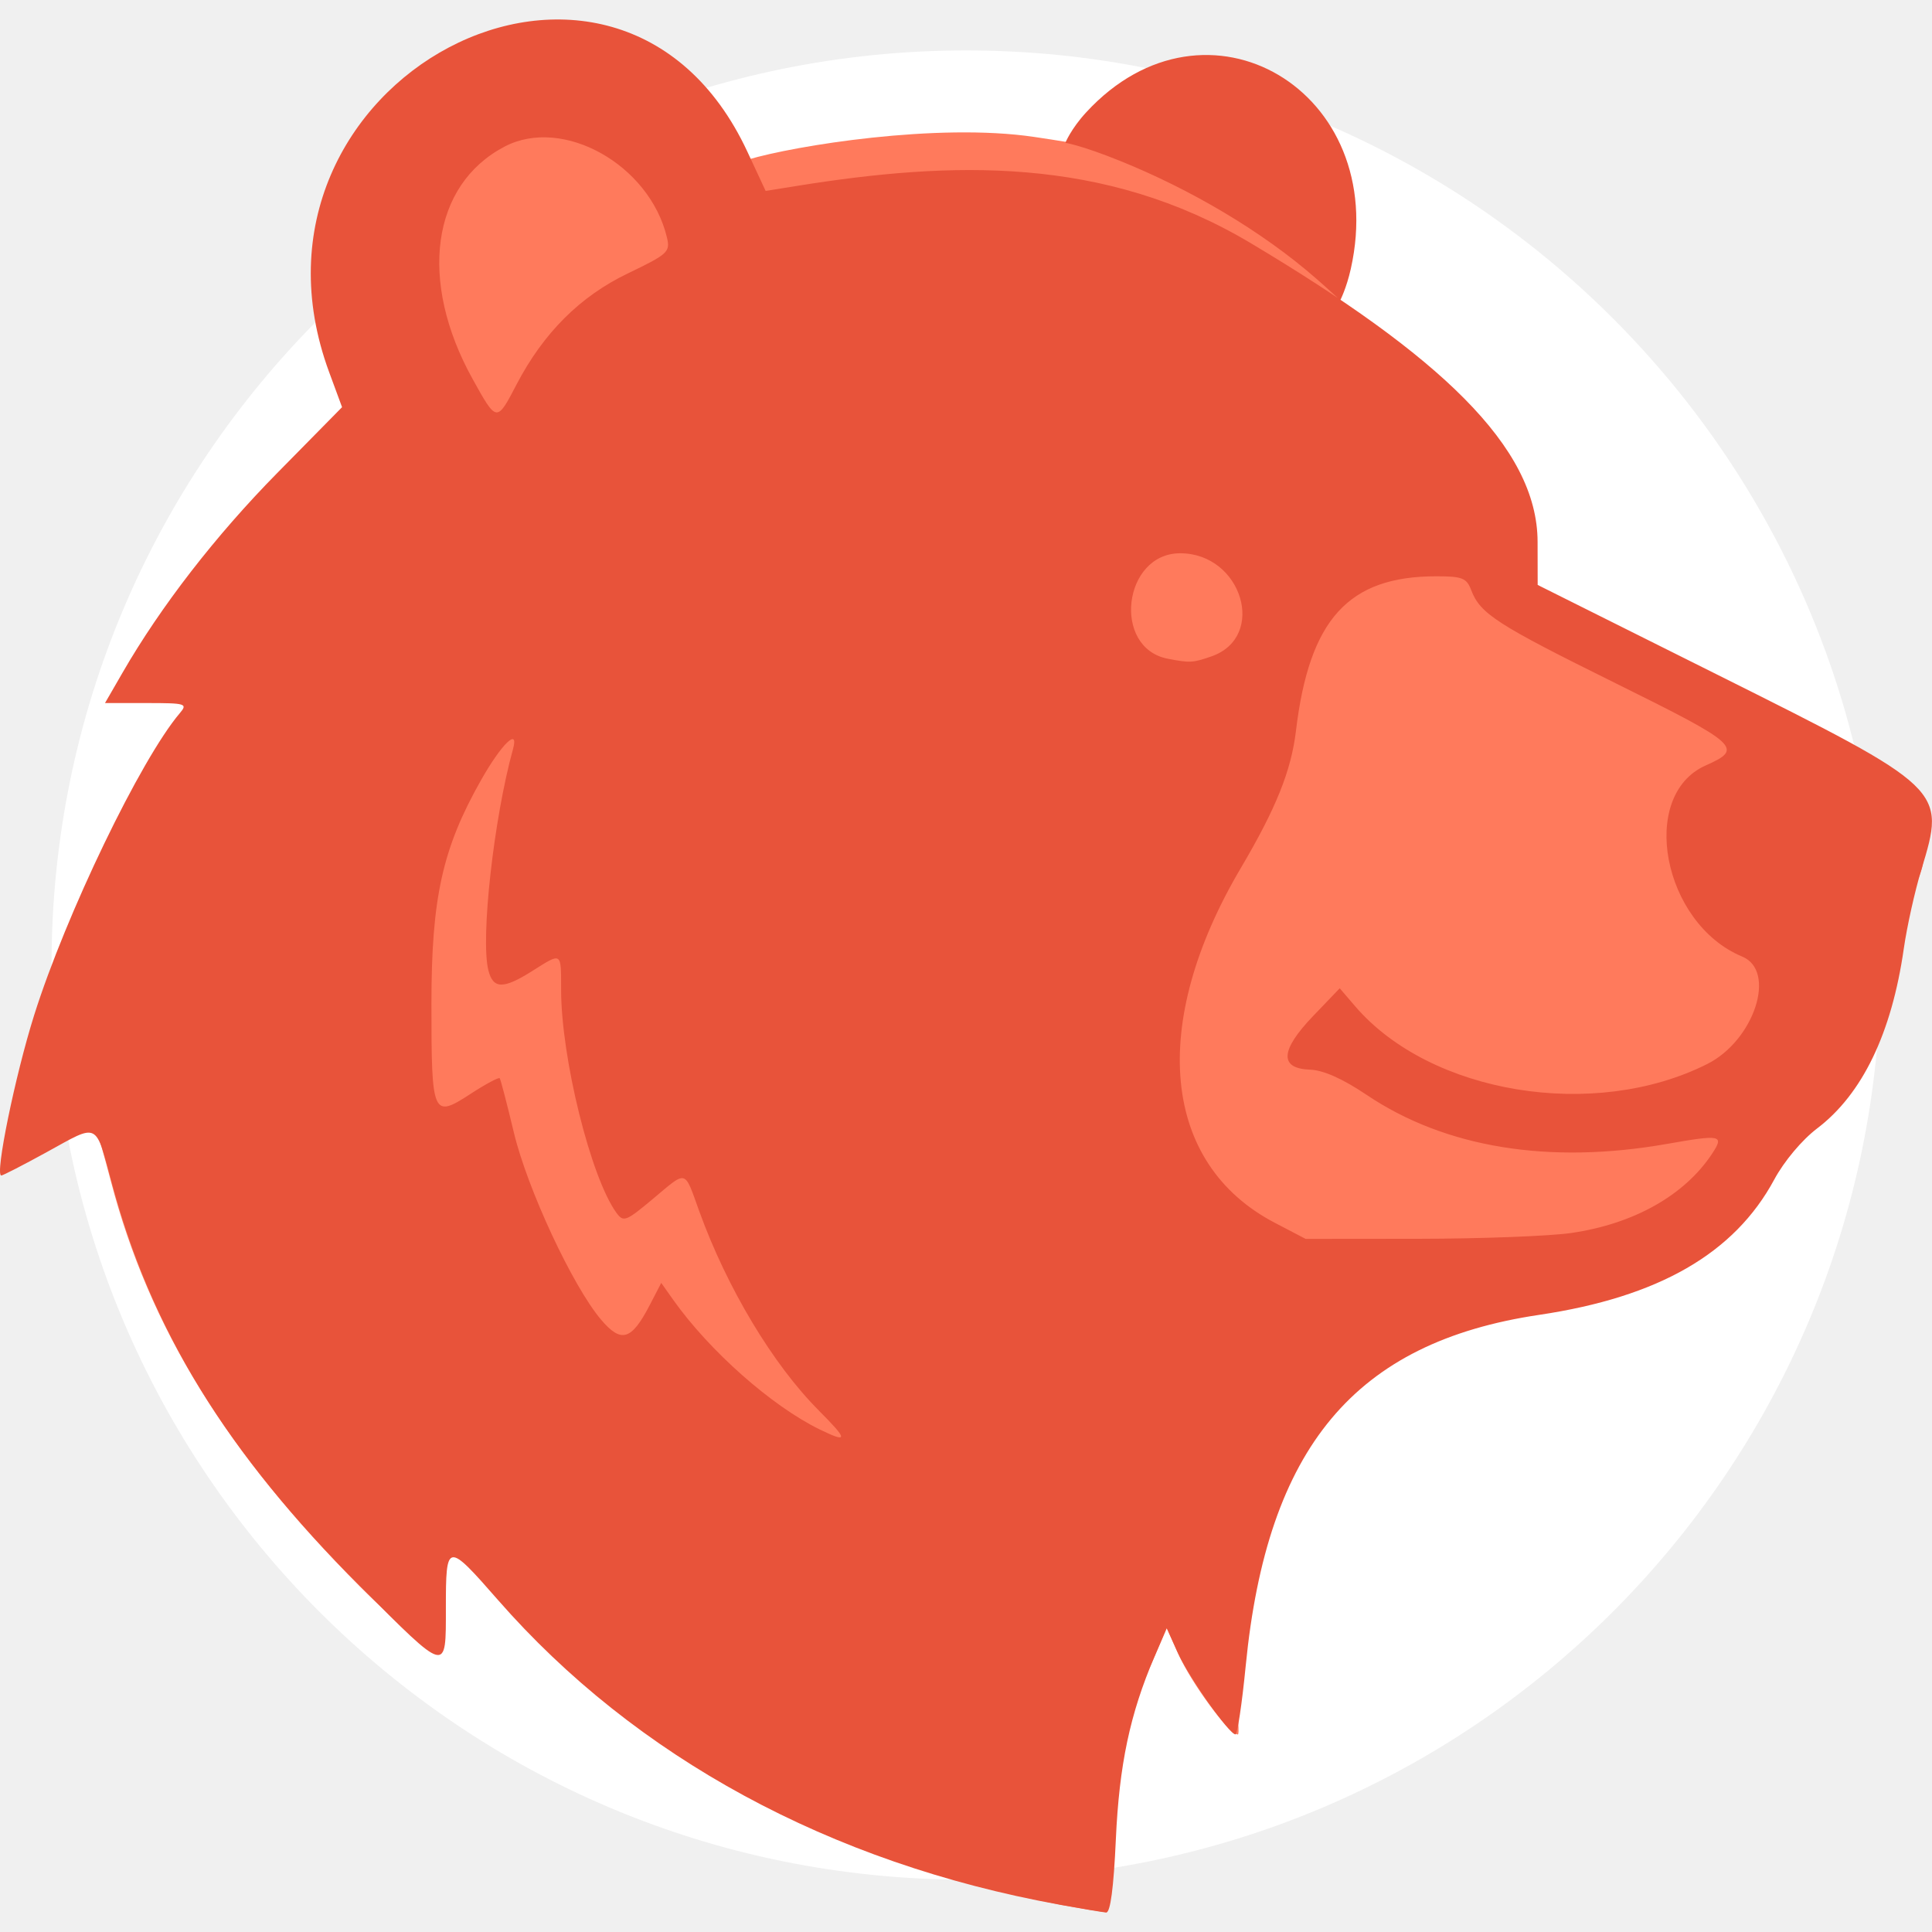
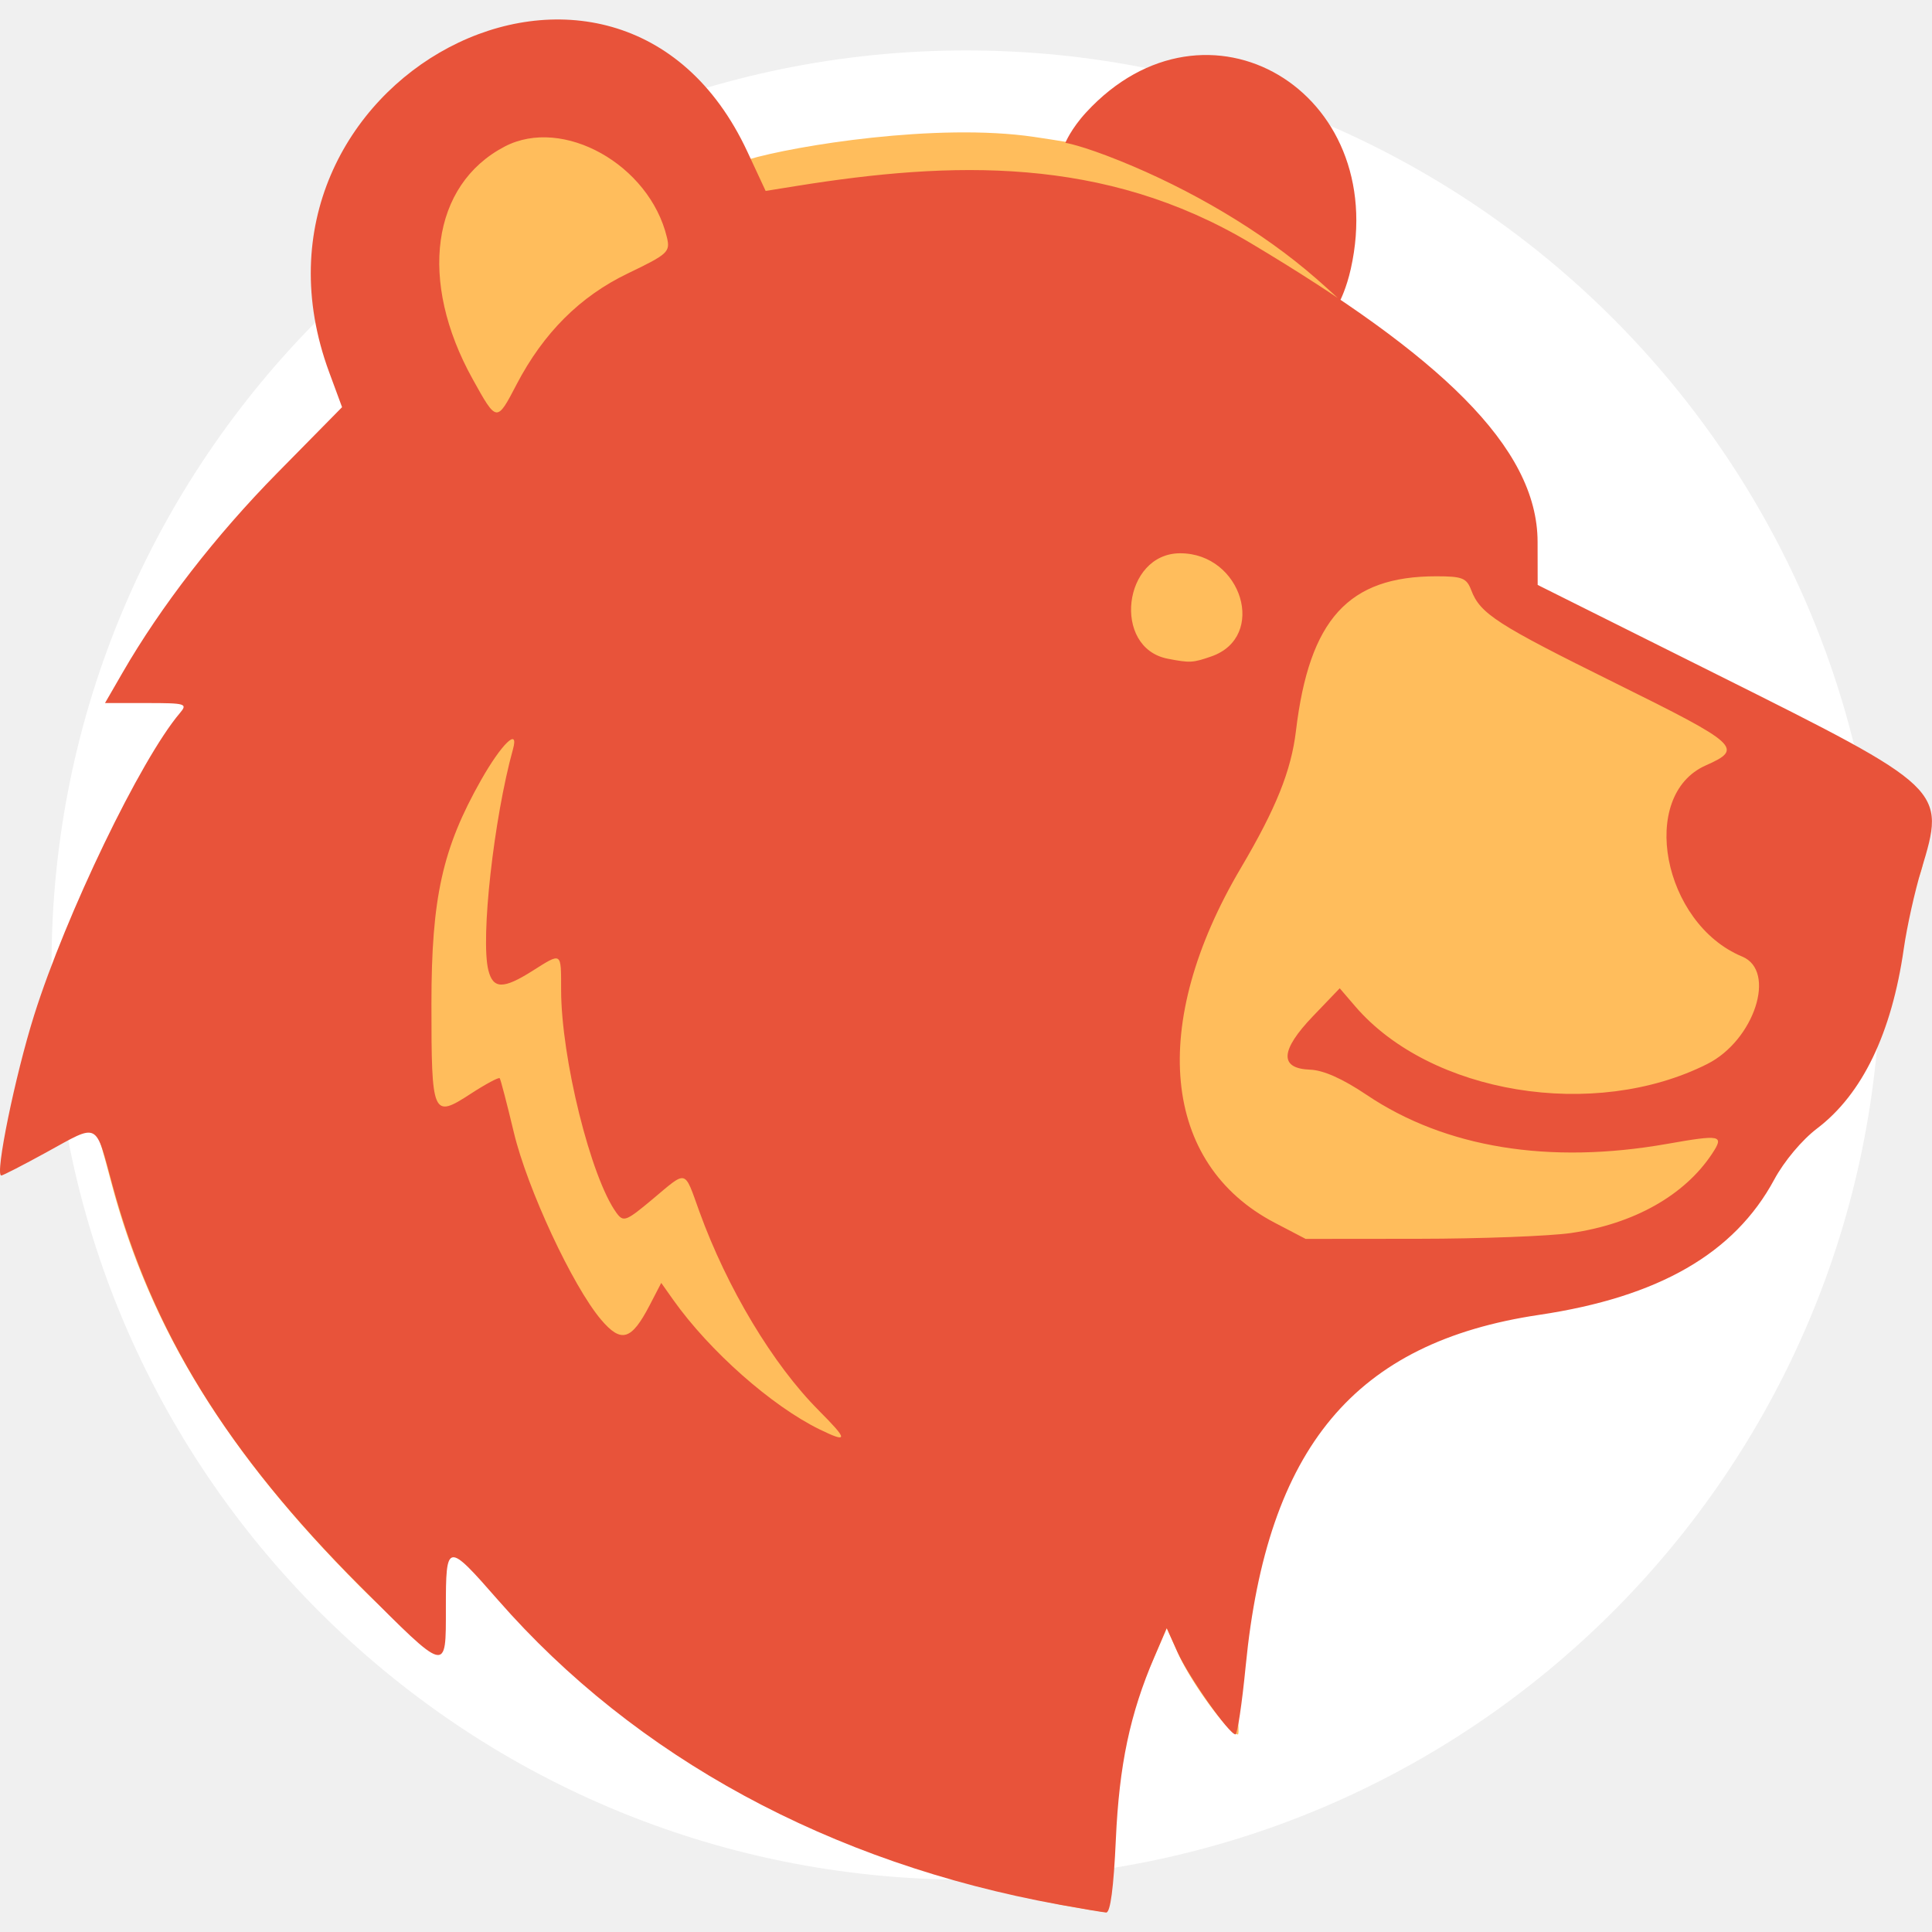
- <svg xmlns="http://www.w3.org/2000/svg" viewBox="0 0 88.72 86.93" width="64" height="64">
-   <g transform="translate(-66.134,-84.779)">
-     <circle cx="110.5" cy="128.2" r="42" fill="white" />
-     <path fill="#FF7A5C" d="m 115.978,171.553 c -11.211,-1.831 -19.614,-7.902 -26.131,-15.354 -2.409,-2.754 -4.375,-4.038 -4.422,-0.608 -0.035,2.517 1.186,5.103 -2.779,1.128 -6.132,-6.149 -9.67,-11.911 -11.42,-18.595 -0.323,-1.232 -0.627,-2.292 -0.676,-2.355 -0.049,-0.063 -0.339,-0.256 -1.51,0.368 -2.534,1.35 -2.605,1.175 -2.17,-1.286 1.041,-5.892 5.807,-11.06 7.445,-17.201 l 0.41,-1.538 -1.404,-0.24 c -1.025,0.058 -1.576,-0.268 -1.576,-0.397 0,-0.911 5.633,-5.718 7.723,-9.106 l 2.915,-3.619 -0.114,-1.842 c -0.812,-13.127 9.041,-21.529 16.092,-10.804 0.75,1.141 1.846,1.19 2.12,1.109 2.146,-0.64 8.686,-1.7 13.14,-1.042 8.793,1.298 9.258,2.517 14.05,7.484 4.287,3.13 8.111,8.395 8.743,11.555 l 0.307,1.538 7.143,4.07 c 1.899,1.082 11.631,5.26 10.514,8.988 -0.29,0.967 -1.127,2.304 -1.225,3.031 -0.587,4.385 -3.088,7.254 -4.995,7.859 -0.27,0.086 -0.518,1.119 -0.847,1.804 -1.572,3.269 -5.325,6.478 -9.866,7.196 -4.354,0.689 -4.896,1.351 -6.467,2.181 -4.186,2.21 -8.041,6.266 -8.281,12.877 -0.053,1.466 0.447,4.779 0.28,4.779 -0.398,0 -2.128,-2.343 -2.742,-3.714 l -0.522,-1.167 -0.567,1.316 c -1.014,2.352 -2.246,4.137 -2.41,7.476 -0.104,2.128 0.386,4.278 0.194,4.254 -0.161,-0.02 -0.59,-0.085 -0.954,-0.144 z" />
-     <path fill="#E8533A" d="m 114.759,171.343 c -10.507,-1.908 -19.432,-6.754 -25.758,-13.986 -2.343,-2.678 -2.392,-2.671 -2.392,0.368 0,3.018 0.096,3.042 -3.947,-1.008 -6.08,-6.09 -9.517,-11.649 -11.347,-18.354 -0.826,-3.027 -0.596,-2.91 -3.063,-1.556 -1.061,0.582 -1.987,1.058 -2.059,1.058 -0.305,0 0.636,-4.592 1.508,-7.359 1.462,-4.641 4.897,-11.763 6.691,-13.874 0.369,-0.435 0.276,-0.463 -1.521,-0.463 h -1.915 l 0.802,-1.389 c 1.763,-3.055 4.277,-6.301 7.107,-9.175 l 2.977,-3.023 -0.593,-1.607 C 76.303,87.563 94.467,77.988 100.455,90.851 l 0.838,1.801 1.418,-0.228 c 7.109,-1.141 14.12,-1.394 20.854,2.623 8.626,5.147 13.167,9.341 13.177,13.714 l 0.004,1.984 8.202,4.097 c 10.544,5.267 10.544,5.267 9.415,8.986 -0.298,0.981 -0.659,2.606 -0.803,3.611 -0.557,3.891 -1.905,6.689 -3.982,8.265 -0.695,0.528 -1.514,1.504 -1.968,2.346 -1.828,3.394 -5.308,5.397 -10.795,6.214 -8.465,1.26 -12.494,6.081 -13.477,16.124 -0.169,1.728 -0.381,3.141 -0.471,3.141 -0.289,0 -2.161,-2.661 -2.666,-3.789 l -0.489,-1.091 -0.56,1.306 c -1.129,2.635 -1.622,4.964 -1.777,8.404 -0.1,2.22 -0.252,3.365 -0.445,3.35 -0.161,-0.013 -1.139,-0.177 -2.173,-0.365 z m -11.02,-22.684 c -2.102,-2.102 -4.214,-5.619 -5.489,-9.14 -0.71,-1.962 -0.537,-1.917 -2.157,-0.561 -1.209,1.012 -1.33,1.058 -1.648,0.625 -1.177,-1.61 -2.542,-7.11 -2.544,-10.25 -9.76e-4,-1.755 0.046,-1.725 -1.324,-0.86 -1.334,0.842 -1.799,0.834 -2.017,-0.035 -0.365,-1.454 0.25,-6.972 1.131,-10.151 0.285,-1.028 -0.526,-0.243 -1.467,1.42 -1.774,3.135 -2.278,5.408 -2.278,10.274 0,5.151 0.052,5.27 1.797,4.135 0.694,-0.451 1.296,-0.774 1.339,-0.718 0.043,0.056 0.334,1.174 0.647,2.484 0.617,2.587 2.702,7.062 4.004,8.599 0.929,1.096 1.395,0.958 2.236,-0.662 l 0.53,-1.022 0.544,0.769 c 1.668,2.355 4.531,4.888 6.747,5.967 1.303,0.634 1.293,0.473 -0.053,-0.873 z m 34.55,-8.155 c 2.87,-0.415 5.205,-1.729 6.466,-3.639 0.566,-0.858 0.42,-0.89 -2.073,-0.451 -5.418,0.953 -10.182,0.176 -13.789,-2.251 -1.105,-0.743 -1.985,-1.136 -2.597,-1.158 -1.423,-0.052 -1.378,-0.882 0.135,-2.46 l 1.225,-1.278 0.709,0.826 c 3.458,4.03 10.987,5.264 16.173,2.649 2.16,-1.089 3.193,-4.272 1.6,-4.931 -3.655,-1.514 -4.777,-7.405 -1.671,-8.779 1.744,-0.772 1.533,-0.964 -4.147,-3.775 -5.456,-2.7 -6.213,-3.188 -6.626,-4.273 -0.212,-0.558 -0.409,-0.636 -1.607,-0.636 -4.036,0 -5.828,1.976 -6.441,7.098 -0.219,1.831 -0.914,3.561 -2.535,6.305 -4.237,7.174 -3.623,13.575 1.562,16.284 l 1.418,0.741 5.195,-0.005 c 2.857,-0.003 6.008,-0.123 7.001,-0.266 z M 121.765,114.026 c 2.566,-0.894 1.402,-4.735 -1.435,-4.735 -2.628,0 -3.142,4.344 -0.573,4.842 1.024,0.198 1.152,0.191 2.008,-0.107 z M 89.851,101.546 c 1.241,-2.376 2.918,-4.05 5.114,-5.106 1.849,-0.89 1.954,-0.986 1.795,-1.654 -0.798,-3.342 -4.776,-5.57 -7.451,-4.172 -3.364,1.757 -3.972,6.168 -1.473,10.673 1.109,2 1.107,2 2.016,0.259 z m 36.729,-4.865 c -2.509,-2.196 -5.812,-4.119 -9.024,-5.414 -1.798,-0.725 -2.499,-0.824 -2.499,-0.824 0,0 0.257,-0.642 0.958,-1.402 5.517,-5.985 13.977,-0.98 12.15,7.188 -0.201,0.897 -0.486,1.446 -0.486,1.446 0,0 -0.462,-0.437 -1.098,-0.994 z" />
+ <svg xmlns="http://www.w3.org/2000/svg" viewBox="0 0 88.72 86.93" width="64" height="64" version="1.1" id="svg2">
+   <defs id="defs2" />
+   <g transform="translate(-66.134,-84.779)" id="g2">
+     <circle cx="110.5" cy="128.2" r="42" fill="white" id="circle1" />
+     <path fill="#FF7A5C" d="m 115.978,171.553 c -11.211,-1.831 -19.614,-7.902 -26.131,-15.354 -2.409,-2.754 -4.375,-4.038 -4.422,-0.608 -0.035,2.517 1.186,5.103 -2.779,1.128 -6.132,-6.149 -9.67,-11.911 -11.42,-18.595 -0.323,-1.232 -0.627,-2.292 -0.676,-2.355 -0.049,-0.063 -0.339,-0.256 -1.51,0.368 -2.534,1.35 -2.605,1.175 -2.17,-1.286 1.041,-5.892 5.807,-11.06 7.445,-17.201 l 0.41,-1.538 -1.404,-0.24 c -1.025,0.058 -1.576,-0.268 -1.576,-0.397 0,-0.911 5.633,-5.718 7.723,-9.106 l 2.915,-3.619 -0.114,-1.842 c -0.812,-13.127 9.041,-21.529 16.092,-10.804 0.75,1.141 1.846,1.19 2.12,1.109 2.146,-0.64 8.686,-1.7 13.14,-1.042 8.793,1.298 9.258,2.517 14.05,7.484 4.287,3.13 8.111,8.395 8.743,11.555 l 0.307,1.538 7.143,4.07 c 1.899,1.082 11.631,5.26 10.514,8.988 -0.29,0.967 -1.127,2.304 -1.225,3.031 -0.587,4.385 -3.088,7.254 -4.995,7.859 -0.27,0.086 -0.518,1.119 -0.847,1.804 -1.572,3.269 -5.325,6.478 -9.866,7.196 -4.354,0.689 -4.896,1.351 -6.467,2.181 -4.186,2.21 -8.041,6.266 -8.281,12.877 -0.053,1.466 0.447,4.779 0.28,4.779 -0.398,0 -2.128,-2.343 -2.742,-3.714 l -0.522,-1.167 -0.567,1.316 c -1.014,2.352 -2.246,4.137 -2.41,7.476 -0.104,2.128 0.386,4.278 0.194,4.254 -0.161,-0.02 -0.59,-0.085 -0.954,-0.144 z" id="path1" style="fill:#ffbd5c;fill-opacity:1" />
+     <path fill="#E8533A" d="m 114.759,171.343 c -10.507,-1.908 -19.432,-6.754 -25.758,-13.986 -2.343,-2.678 -2.392,-2.671 -2.392,0.368 0,3.018 0.096,3.042 -3.947,-1.008 -6.08,-6.09 -9.517,-11.649 -11.347,-18.354 -0.826,-3.027 -0.596,-2.91 -3.063,-1.556 -1.061,0.582 -1.987,1.058 -2.059,1.058 -0.305,0 0.636,-4.592 1.508,-7.359 1.462,-4.641 4.897,-11.763 6.691,-13.874 0.369,-0.435 0.276,-0.463 -1.521,-0.463 h -1.915 l 0.802,-1.389 c 1.763,-3.055 4.277,-6.301 7.107,-9.175 l 2.977,-3.023 -0.593,-1.607 C 76.303,87.563 94.467,77.988 100.455,90.851 l 0.838,1.801 1.418,-0.228 c 7.109,-1.141 14.12,-1.394 20.854,2.623 8.626,5.147 13.167,9.341 13.177,13.714 l 0.004,1.984 8.202,4.097 c 10.544,5.267 10.544,5.267 9.415,8.986 -0.298,0.981 -0.659,2.606 -0.803,3.611 -0.557,3.891 -1.905,6.689 -3.982,8.265 -0.695,0.528 -1.514,1.504 -1.968,2.346 -1.828,3.394 -5.308,5.397 -10.795,6.214 -8.465,1.26 -12.494,6.081 -13.477,16.124 -0.169,1.728 -0.381,3.141 -0.471,3.141 -0.289,0 -2.161,-2.661 -2.666,-3.789 l -0.489,-1.091 -0.56,1.306 c -1.129,2.635 -1.622,4.964 -1.777,8.404 -0.1,2.22 -0.252,3.365 -0.445,3.35 -0.161,-0.013 -1.139,-0.177 -2.173,-0.365 z m -11.02,-22.684 c -2.102,-2.102 -4.214,-5.619 -5.489,-9.14 -0.71,-1.962 -0.537,-1.917 -2.157,-0.561 -1.209,1.012 -1.33,1.058 -1.648,0.625 -1.177,-1.61 -2.542,-7.11 -2.544,-10.25 -9.76e-4,-1.755 0.046,-1.725 -1.324,-0.86 -1.334,0.842 -1.799,0.834 -2.017,-0.035 -0.365,-1.454 0.25,-6.972 1.131,-10.151 0.285,-1.028 -0.526,-0.243 -1.467,1.42 -1.774,3.135 -2.278,5.408 -2.278,10.274 0,5.151 0.052,5.27 1.797,4.135 0.694,-0.451 1.296,-0.774 1.339,-0.718 0.043,0.056 0.334,1.174 0.647,2.484 0.617,2.587 2.702,7.062 4.004,8.599 0.929,1.096 1.395,0.958 2.236,-0.662 l 0.53,-1.022 0.544,0.769 c 1.668,2.355 4.531,4.888 6.747,5.967 1.303,0.634 1.293,0.473 -0.053,-0.873 z m 34.55,-8.155 c 2.87,-0.415 5.205,-1.729 6.466,-3.639 0.566,-0.858 0.42,-0.89 -2.073,-0.451 -5.418,0.953 -10.182,0.176 -13.789,-2.251 -1.105,-0.743 -1.985,-1.136 -2.597,-1.158 -1.423,-0.052 -1.378,-0.882 0.135,-2.46 l 1.225,-1.278 0.709,0.826 c 3.458,4.03 10.987,5.264 16.173,2.649 2.16,-1.089 3.193,-4.272 1.6,-4.931 -3.655,-1.514 -4.777,-7.405 -1.671,-8.779 1.744,-0.772 1.533,-0.964 -4.147,-3.775 -5.456,-2.7 -6.213,-3.188 -6.626,-4.273 -0.212,-0.558 -0.409,-0.636 -1.607,-0.636 -4.036,0 -5.828,1.976 -6.441,7.098 -0.219,1.831 -0.914,3.561 -2.535,6.305 -4.237,7.174 -3.623,13.575 1.562,16.284 l 1.418,0.741 5.195,-0.005 c 2.857,-0.003 6.008,-0.123 7.001,-0.266 z M 121.765,114.026 c 2.566,-0.894 1.402,-4.735 -1.435,-4.735 -2.628,0 -3.142,4.344 -0.573,4.842 1.024,0.198 1.152,0.191 2.008,-0.107 z M 89.851,101.546 c 1.241,-2.376 2.918,-4.05 5.114,-5.106 1.849,-0.89 1.954,-0.986 1.795,-1.654 -0.798,-3.342 -4.776,-5.57 -7.451,-4.172 -3.364,1.757 -3.972,6.168 -1.473,10.673 1.109,2 1.107,2 2.016,0.259 z m 36.729,-4.865 c -2.509,-2.196 -5.812,-4.119 -9.024,-5.414 -1.798,-0.725 -2.499,-0.824 -2.499,-0.824 0,0 0.257,-0.642 0.958,-1.402 5.517,-5.985 13.977,-0.98 12.15,7.188 -0.201,0.897 -0.486,1.446 -0.486,1.446 0,0 -0.462,-0.437 -1.098,-0.994 z" id="path2" />
  </g>
</svg>
